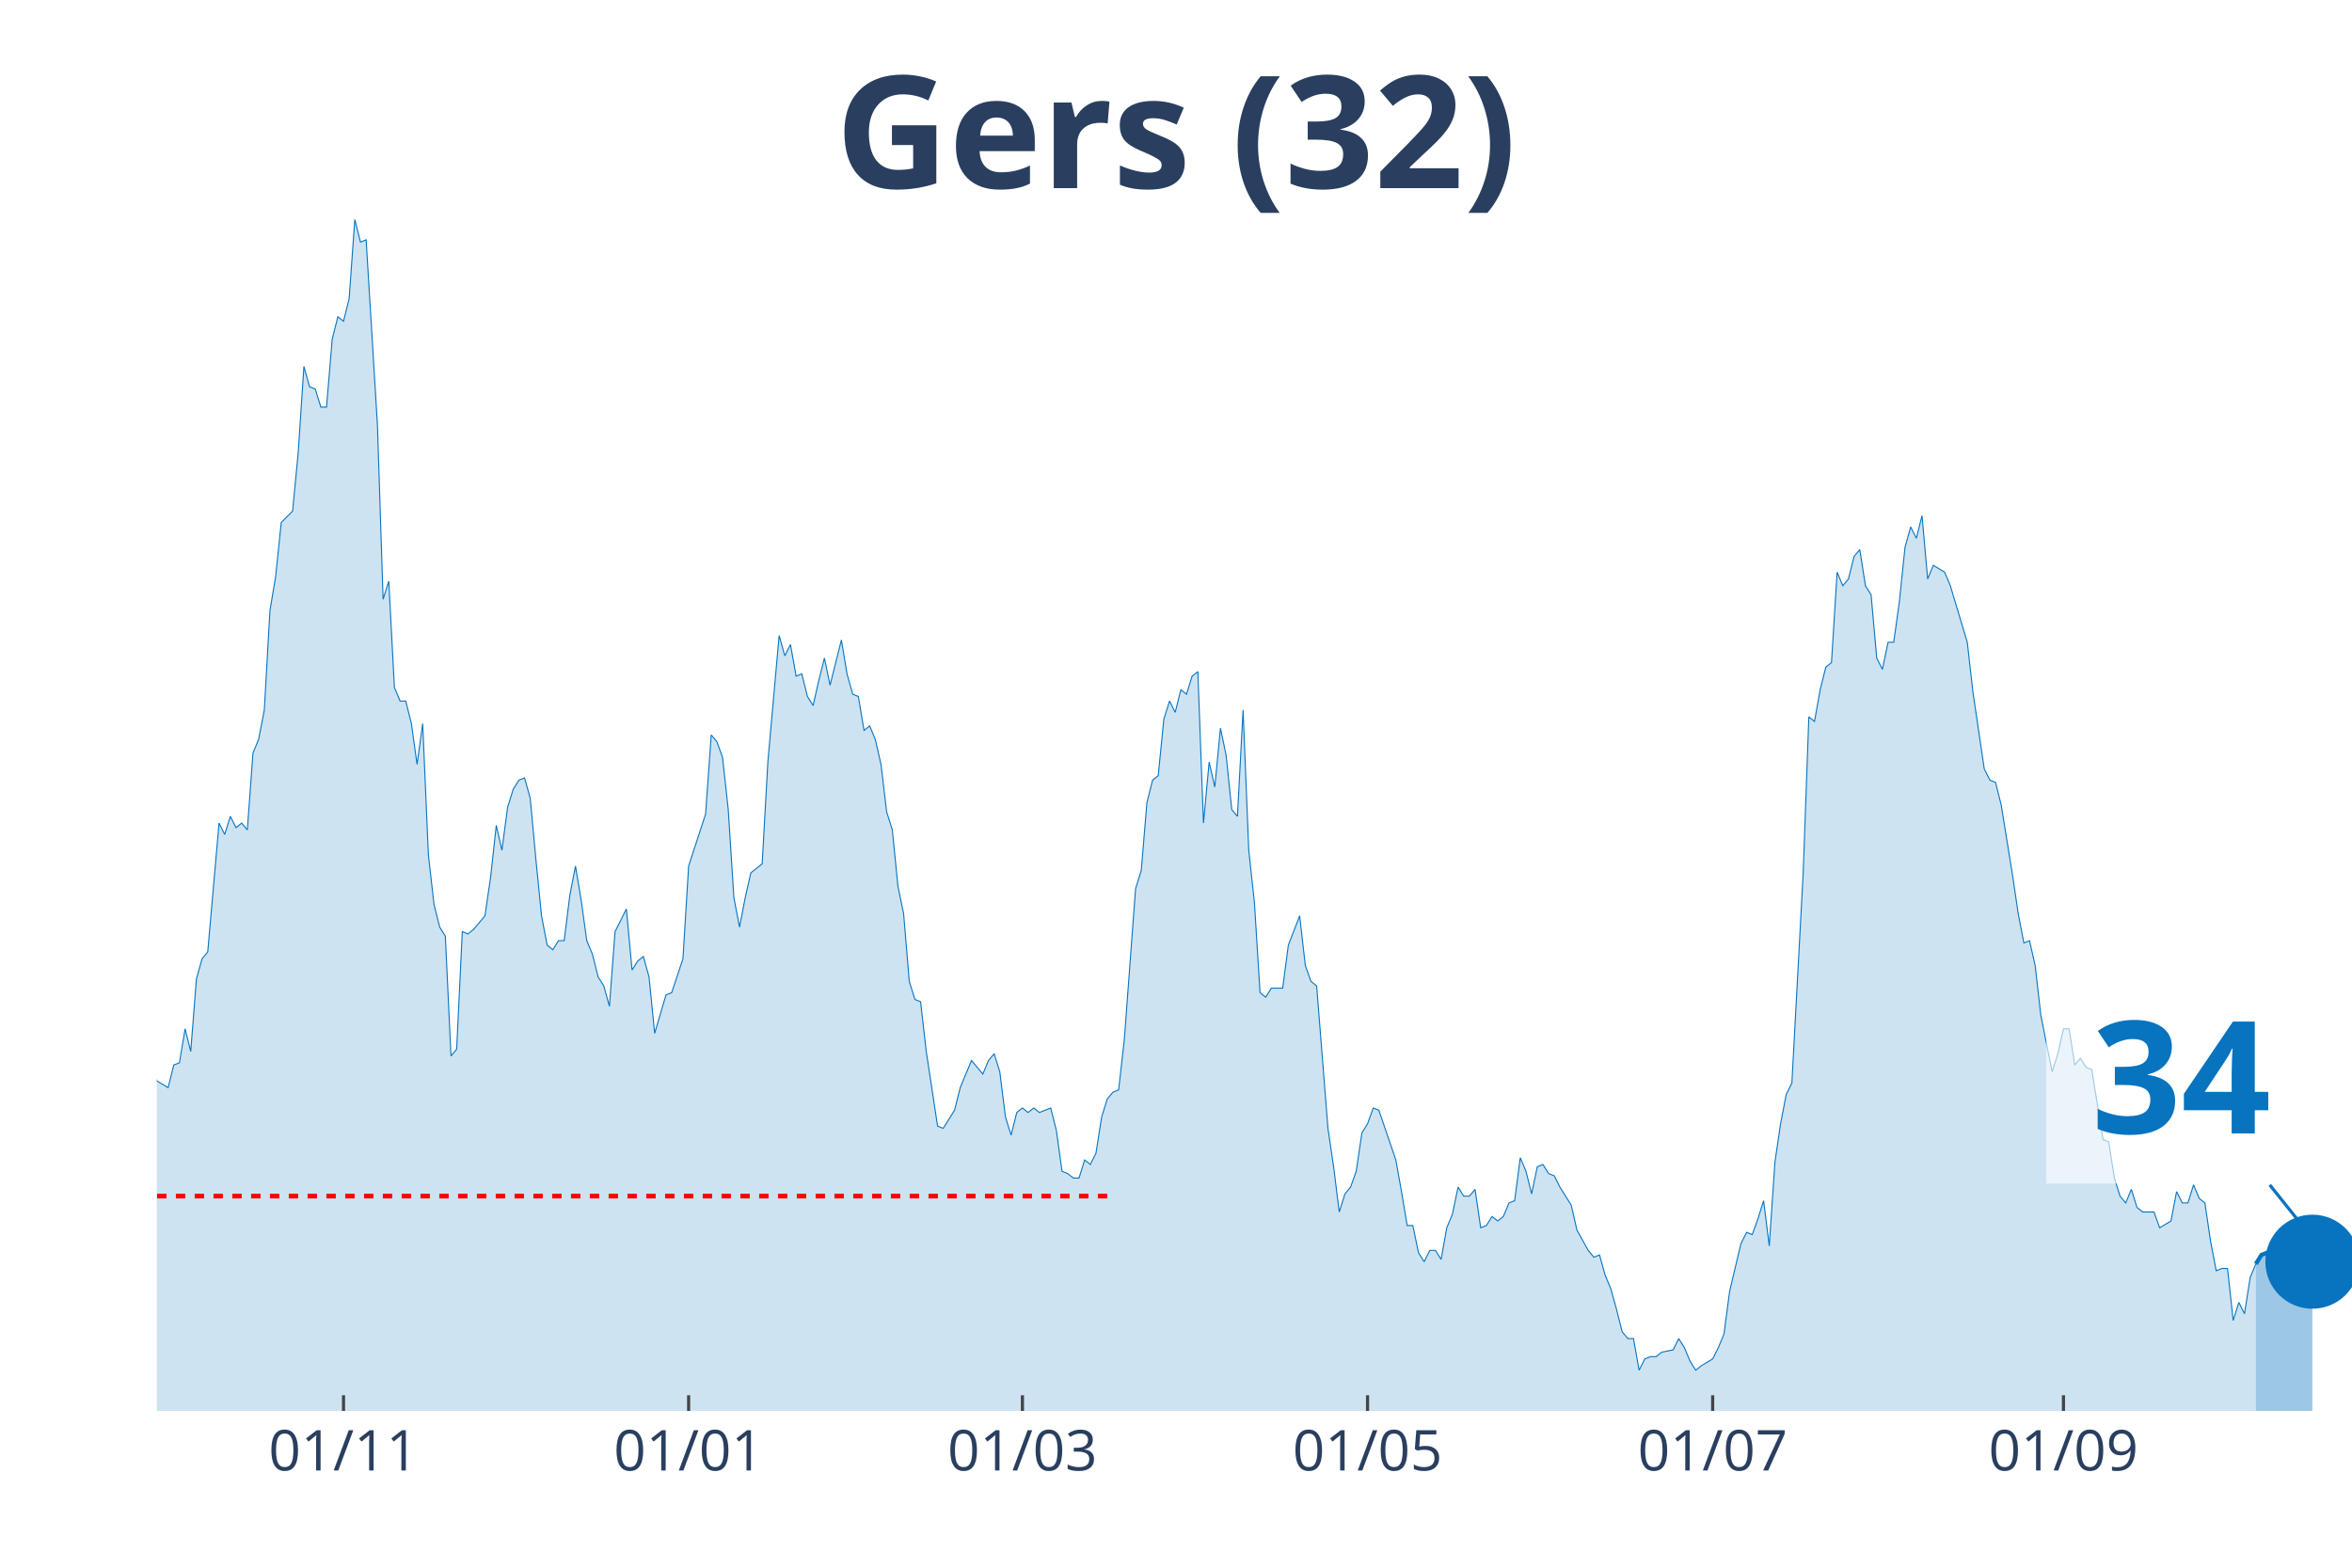
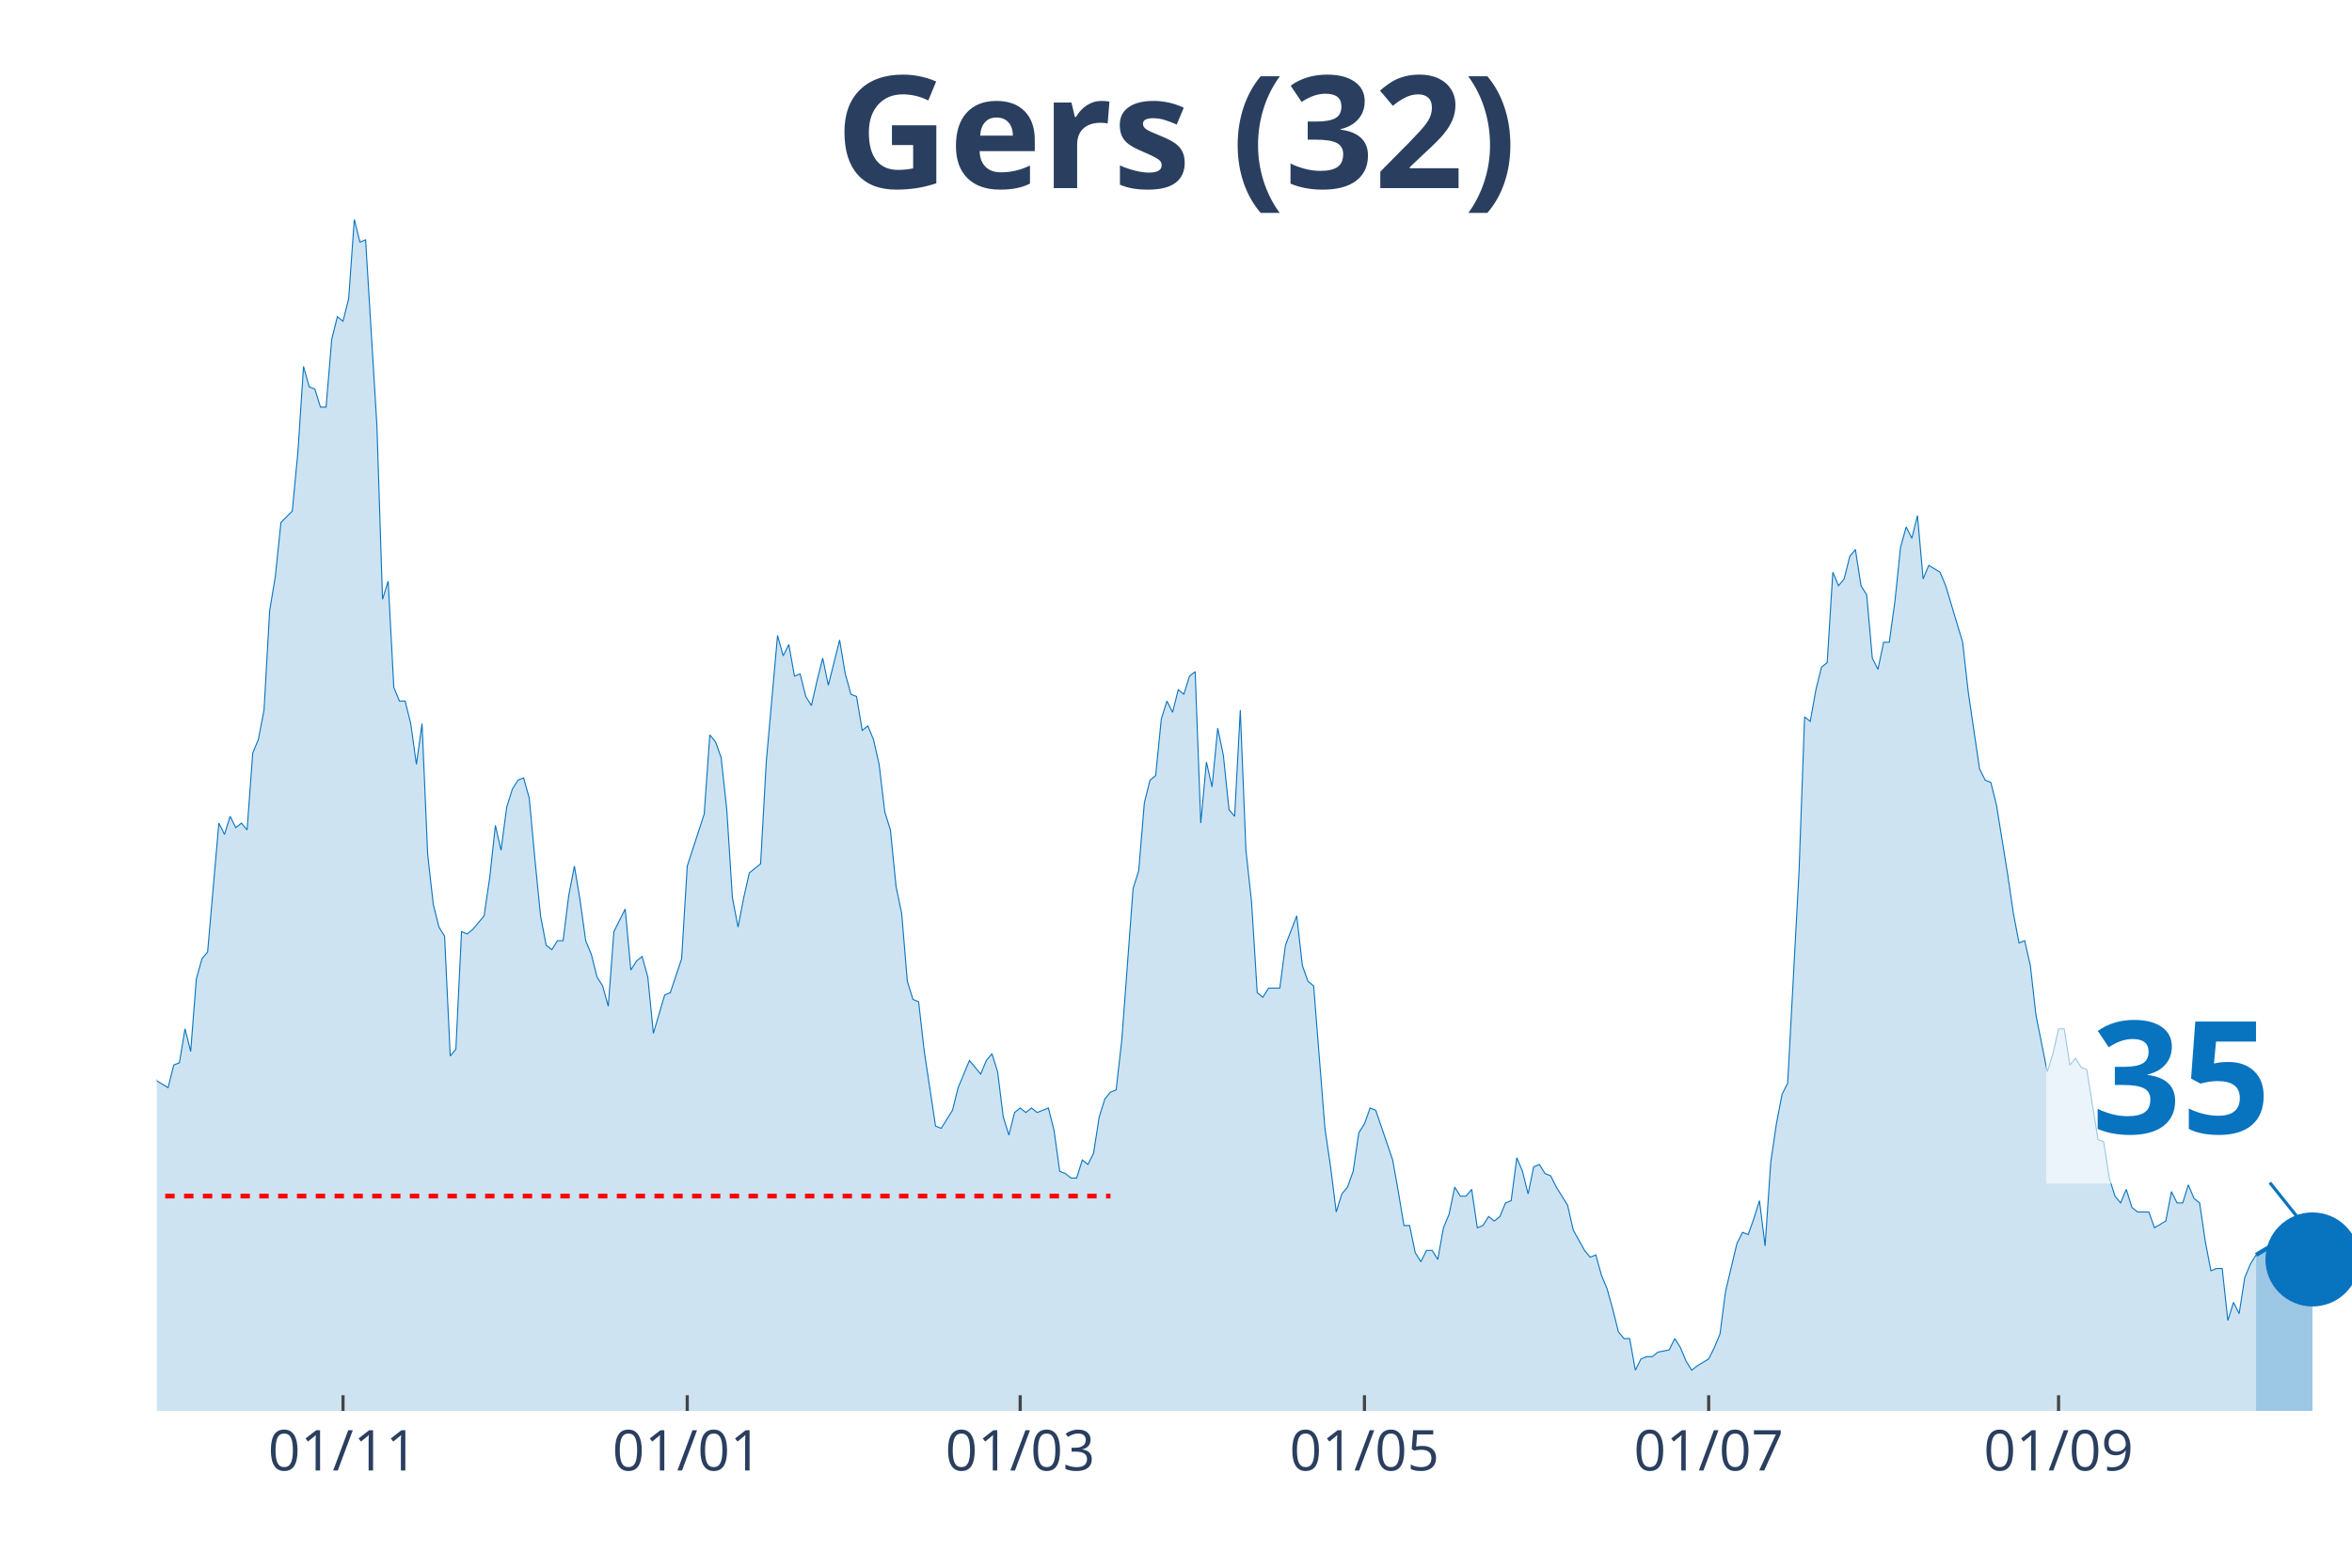
<svg xmlns="http://www.w3.org/2000/svg" class="main-svg" width="1125" height="750" style="" viewBox="0 0 750 500">
  <rect x="0" y="0" width="750" height="500" style="fill: rgb(0, 0, 0); fill-opacity: 0;" />
-   <defs id="defs-b5066e">
+   <defs id="defs-84b352">
    <g class="clips">
-       <clipPath id="clipb5066exyplot" class="plotclip">
+       <clipPath id="clip84b352xyplot" class="plotclip">
        <rect width="700" height="380" />
      </clipPath>
-       <clipPath class="axesclip" id="clipb5066ex">
+       <clipPath class="axesclip" id="clip84b352x">
        <rect x="50" y="0" width="700" height="500" />
      </clipPath>
-       <clipPath class="axesclip" id="clipb5066ey">
+       <clipPath class="axesclip" id="clip84b352y">
        <rect x="0" y="70" width="750" height="380" />
      </clipPath>
-       <clipPath class="axesclip" id="clipb5066exy">
+       <clipPath class="axesclip" id="clip84b352xy">
        <rect x="50" y="70" width="700" height="380" />
      </clipPath>
    </g>
    <g class="gradients" />
  </defs>
  <g class="bglayer">
    <rect class="bg" x="50" y="70" width="700" height="380" style="fill: rgb(0, 0, 0); fill-opacity: 0; stroke-width: 0;" />
  </g>
  <g class="layer-below">
    <g class="imagelayer" />
    <g class="shapelayer" />
  </g>
  <g class="cartesianlayer">
    <g class="subplot xy">
      <g class="layer-subplot">
        <g class="shapelayer" />
        <g class="imagelayer" />
      </g>
      <g class="gridlayer">
        <g class="x">
-           <path class="xgrid crisp" transform="translate(109.54,0)" d="M0,70v380" style="stroke: rgb(255, 255, 255); stroke-opacity: 1; stroke-width: 1px;" />
-           <path class="xgrid crisp" transform="translate(219.59,0)" d="M0,70v380" style="stroke: rgb(255, 255, 255); stroke-opacity: 1; stroke-width: 1px;" />
-           <path class="xgrid crisp" transform="translate(326.03,0)" d="M0,70v380" style="stroke: rgb(255, 255, 255); stroke-opacity: 1; stroke-width: 1px;" />
-           <path class="xgrid crisp" transform="translate(436.08,0)" d="M0,70v380" style="stroke: rgb(255, 255, 255); stroke-opacity: 1; stroke-width: 1px;" />
-           <path class="xgrid crisp" transform="translate(546.13,0)" d="M0,70v380" style="stroke: rgb(255, 255, 255); stroke-opacity: 1; stroke-width: 1px;" />
-           <path class="xgrid crisp" transform="translate(657.99,0)" d="M0,70v380" style="stroke: rgb(255, 255, 255); stroke-opacity: 1; stroke-width: 1px;" />
+           <path class="xgrid crisp" transform="translate(109.38,0)" d="M0,70v380" style="stroke: rgb(255, 255, 255); stroke-opacity: 1; stroke-width: 1px;" />
+           <path class="xgrid crisp" transform="translate(219.15,0)" d="M0,70v380" style="stroke: rgb(255, 255, 255); stroke-opacity: 1; stroke-width: 1px;" />
+           <path class="xgrid crisp" transform="translate(325.32,0)" d="M0,70v380" style="stroke: rgb(255, 255, 255); stroke-opacity: 1; stroke-width: 1px;" />
+           <path class="xgrid crisp" transform="translate(435.09,0)" d="M0,70v380" style="stroke: rgb(255, 255, 255); stroke-opacity: 1; stroke-width: 1px;" />
+           <path class="xgrid crisp" transform="translate(544.86,0)" d="M0,70v380" style="stroke: rgb(255, 255, 255); stroke-opacity: 1; stroke-width: 1px;" />
+           <path class="xgrid crisp" transform="translate(656.43,0)" d="M0,70v380" style="stroke: rgb(255, 255, 255); stroke-opacity: 1; stroke-width: 1px;" />
        </g>
        <g class="y" />
      </g>
      <g class="zerolinelayer" />
      <path class="xlines-below" />
      <path class="ylines-below" />
      <g class="overlines-below" />
      <g class="xaxislayer-below" />
      <g class="yaxislayer-below" />
      <g class="overaxes-below" />
-       <g class="plot" transform="translate(50, 70)" clip-path="url('#clipb5066exyplot')">
+       <g class="plot" transform="translate(50, 70)" clip-path="url('#clip84b352xyplot')">
        <g class="scatterlayer mlayer">
-           <g class="trace scatter tracebe66a6" style="stroke-miterlimit: 2;">
+           <g class="trace scatter tracea0439e" style="stroke-miterlimit: 2;">
            <g class="fills">
              <g>
-                 <path class="js-fill" d="M669.33,380L-245.36,380L-245.36,351.16L-241.75,352.6L-239.95,353.32L-236.34,354.76L-234.54,369.18L-232.73,374.23L-230.93,372.07L-229.12,369.18L-227.32,362.69L-225.52,363.42L-223.71,364.14L-220.1,365.58L-218.3,369.91L-212.89,377.84L-211.08,377.84L-193.04,378.56L-191.24,380L-135.31,378.56L-133.51,376.39L-129.9,374.23L-128.09,374.23L-124.48,375.67L-122.68,375.67L-120.88,377.12L-119.07,375.67L-113.66,373.51L-111.86,372.79L-108.25,372.79L-106.44,376.39L-97.42,377.12L-95.62,372.07L-90.21,365.58L-88.4,364.14L-84.79,362.69L-82.99,367.02L-77.58,355.48L-75.77,353.32L-72.16,351.88L-70.36,347.55L-68.56,351.16L-66.75,348.99L-64.95,349.72L-63.14,325.2L-57.73,322.31L-55.93,316.55L-54.12,317.27L-52.32,308.61L-50.52,324.48L-48.71,325.2L-46.91,324.48L-45.1,310.78L-41.49,276.17L-39.69,267.51L-37.89,257.42L-36.08,255.98L-34.28,255.26L-32.47,251.65L-30.67,255.26L-28.87,227.13L-27.06,224.25L-25.26,224.25L-23.45,224.97L-21.65,224.25L-19.85,207.67L-18.04,209.83L-16.24,255.26L-14.43,255.98L-12.63,256.7L-10.82,255.26L-9.02,256.7L-7.22,275.45L-5.41,278.33L-3.61,271.84L-1.8,266.79L0,274.72L3.61,276.89L5.41,269.68L7.22,268.96L9.02,258.14L10.82,265.35L12.63,242.28L14.43,235.79L16.24,233.62L19.85,192.52L21.65,196.13L23.45,190.36L25.26,193.97L27.06,192.52L28.87,194.69L30.67,170.17L32.47,165.84L34.28,156.47L36.08,124.74L37.89,113.93L39.69,96.62L43.3,93.02L45.1,74.27L46.91,46.87L48.71,53.36L50.52,54.08L52.32,59.85L54.12,59.85L55.93,38.22L57.73,31.01L59.54,32.45L61.34,25.24L63.14,0L64.95,7.21L66.75,6.49L70.36,65.62L72.16,121.14L73.97,115.37L75.77,149.26L77.58,153.59L79.38,153.59L81.19,160.8L82.99,173.78L84.79,160.8L86.6,202.62L88.4,218.48L90.21,225.69L92.01,228.58L93.81,266.79L95.62,264.63L97.42,227.13L99.23,227.86L101.03,226.41L104.64,222.09L106.44,209.83L108.25,193.24L110.05,201.18L111.86,187.48L113.66,181.71L115.46,178.82L117.27,178.1L119.07,184.59L120.88,204.06L122.68,222.09L124.48,231.46L126.29,232.9L128.09,230.02L129.9,230.02L131.7,215.6L133.51,206.22L135.31,217.04L137.11,230.02L138.92,234.35L140.72,241.56L142.53,244.44L144.33,250.93L146.13,227.13L149.74,219.92L151.55,239.39L153.35,236.51L155.15,235.07L156.96,241.56L158.76,259.58L162.37,247.32L164.18,246.6L167.78,235.79L169.59,206.22L175,189.64L176.8,164.4L178.61,166.57L180.41,171.61L182.22,188.2L184.02,216.32L185.82,225.69L187.63,216.32L189.43,208.39L191.24,206.94L193.04,205.5L194.85,173.06L198.45,132.68L200.26,139.17L202.06,135.56L203.87,145.65L205.67,144.93L207.47,152.14L209.28,155.03L211.08,147.1L212.89,139.89L214.69,148.54L218.3,134.12L220.1,144.93L221.91,151.42L223.71,152.14L225.52,162.96L227.32,161.52L229.12,165.84L230.93,173.78L232.73,188.92L234.54,194.69L236.34,212.71L238.14,221.37L239.95,243L241.75,248.77L243.56,249.49L245.36,265.35L248.97,289.15L250.77,289.87L254.38,284.1L256.19,276.89L259.79,268.24L261.6,270.4L263.4,272.56L265.21,268.24L267.01,266.07L268.81,271.84L270.62,286.26L272.42,292.03L274.23,284.82L276.03,283.38L277.84,284.82L279.64,283.38L281.44,284.82L283.25,284.1L285.05,283.38L286.86,290.59L288.66,303.57L290.46,304.29L292.27,305.73L294.07,305.73L295.88,299.96L297.68,301.4L299.48,297.8L301.29,286.26L303.09,280.49L304.9,278.33L306.7,277.61L308.51,261.75L312.11,213.43L313.92,207.67L315.72,186.03L317.53,178.82L319.33,177.38L321.13,159.35L322.94,153.59L324.74,157.19L326.55,149.98L328.35,151.42L330.15,145.65L331.96,144.21L333.76,192.52L335.57,173.06L337.37,180.99L339.18,162.24L340.98,170.89L342.78,188.2L344.59,190.36L346.39,156.47L348.2,201.18L350,217.76L351.8,246.6L353.61,248.05L355.41,245.16L357.22,245.16L359.02,245.16L360.82,231.46L364.43,222.09L366.24,237.95L368.04,243L369.85,244.44L373.45,289.87L375.26,302.13L377.06,316.55L378.87,310.78L380.67,308.61L382.47,303.57L384.28,291.31L386.08,288.43L387.89,283.38L389.69,284.1L395.1,299.96L396.91,310.06L398.71,320.87L400.52,320.87L402.32,329.53L404.12,332.41L405.93,328.8L407.73,328.8L409.54,331.69L411.34,321.59L413.14,317.27L414.95,308.61L416.75,311.5L418.56,311.5L420.36,309.34L422.16,321.59L423.97,320.87L425.77,317.99L427.58,319.43L429.38,317.99L431.19,313.66L432.99,312.94L434.79,299.24L436.6,303.57L438.4,310.78L440.21,302.13L442.01,301.4L443.81,304.29L445.62,305.01L447.42,308.61L451.03,314.38L452.84,322.31L456.44,328.8L458.25,330.97L460.05,330.25L461.86,336.74L463.66,341.06L465.46,347.55L467.27,354.76L469.07,356.93L470.88,356.93L472.68,367.02L474.48,363.42L476.29,362.69L478.09,362.69L479.9,361.25L483.51,360.53L485.31,356.93L487.11,359.81L488.92,364.14L490.72,367.02L492.53,365.58L496.13,363.42L497.94,359.81L499.74,355.48L501.55,341.78L505.15,326.64L506.96,323.04L508.76,323.76L510.57,318.71L512.37,312.94L514.18,327.36L515.98,300.68L517.78,288.43L519.59,279.05L521.39,275.45L525,208.39L526.8,158.63L528.61,160.08L530.41,149.98L532.22,142.77L534.02,141.33L535.82,112.49L537.63,116.81L539.43,114.65L541.24,107.44L543.04,105.28L544.85,116.81L546.65,119.7L548.45,139.89L550.26,143.49L552.06,134.84L553.87,134.84L555.67,121.86L557.47,104.55L559.28,98.06L561.08,101.67L562.89,94.46L564.69,114.65L566.49,110.32L570.1,112.49L571.91,116.81L577.32,134.84L579.12,150.7L582.73,175.22L584.54,178.82L586.34,179.54L588.14,186.76L591.75,209.11L593.56,221.37L595.36,230.74L597.16,230.02L598.97,237.95L600.77,253.81L604.38,271.84L606.19,266.07L607.99,258.14L609.79,258.14L611.6,269.68L613.4,267.51L615.21,270.4L617.01,271.12L620.62,293.47L622.42,294.19L624.23,305.73L626.03,311.5L627.84,313.66L629.64,309.34L631.44,315.1L633.25,316.55L636.86,316.55L638.66,321.59L642.27,319.43L644.07,310.06L645.88,313.66L647.68,313.66L649.48,307.89L651.29,312.22L653.09,313.66L654.9,325.92L656.7,335.29L658.51,334.57L660.31,334.57L662.11,351.16L663.92,345.39L665.72,348.99L667.53,337.46L669.33,333.13" style="fill: rgb(8, 115, 191); fill-opacity: 0.2; stroke-width: 0;" />
+                 <path class="js-fill" d="M669.41,380L-244.73,380L-244.73,351.16L-241.13,352.6L-239.33,353.32L-235.73,354.76L-233.93,369.18L-232.13,374.23L-230.33,372.07L-228.53,369.18L-226.74,362.69L-224.94,363.42L-223.14,364.14L-219.54,365.58L-217.74,369.91L-212.34,377.84L-210.54,377.84L-192.54,378.56L-190.75,380L-134.96,378.56L-133.16,376.39L-129.56,374.23L-127.76,374.23L-124.16,375.67L-122.37,375.67L-120.57,377.12L-118.77,375.67L-113.37,373.51L-111.57,372.79L-107.97,372.79L-106.17,376.39L-97.17,377.12L-95.37,372.07L-89.97,365.58L-88.17,364.14L-84.58,362.69L-82.78,367.02L-77.38,355.48L-75.58,353.32L-71.98,351.88L-70.18,347.55L-68.38,351.16L-66.58,348.99L-64.78,349.72L-62.98,325.2L-57.58,322.31L-55.78,316.55L-53.98,317.27L-52.19,308.61L-50.39,324.48L-48.59,325.2L-46.79,324.48L-44.99,310.78L-41.39,276.17L-39.59,267.51L-37.79,257.42L-35.99,255.98L-34.19,255.26L-32.39,251.65L-30.59,255.26L-28.79,227.13L-26.99,224.25L-25.19,224.25L-23.39,224.97L-21.59,224.25L-19.79,207.67L-17.99,209.83L-16.2,255.26L-14.4,255.98L-12.6,256.7L-10.8,255.26L-9,256.7L-7.2,275.45L-5.4,278.33L-3.6,271.84L-1.8,266.79L0,274.72L3.6,276.89L5.4,269.68L7.2,268.96L9,258.14L10.8,265.35L12.6,242.28L14.4,235.79L16.2,233.62L19.79,192.52L21.59,196.13L23.39,190.36L25.19,193.97L26.99,192.52L28.79,194.69L30.59,170.17L32.39,165.84L34.19,156.47L35.99,124.74L37.79,113.93L39.59,96.62L43.19,93.02L44.99,74.27L46.79,46.87L48.59,53.36L50.39,54.08L52.19,59.85L53.98,59.85L55.78,38.22L57.58,31.01L59.38,32.45L61.18,25.24L62.98,0L64.78,7.21L66.58,6.49L70.18,65.62L71.98,121.14L73.78,115.37L75.58,149.26L77.38,153.59L79.18,153.59L80.98,160.8L82.78,173.78L84.58,160.8L86.38,202.62L88.17,218.48L89.97,225.69L91.77,228.58L93.57,266.79L95.37,264.63L97.17,227.13L98.97,227.86L100.77,226.41L104.37,222.09L106.17,209.83L107.97,193.24L109.77,201.18L111.57,187.48L113.37,181.71L115.17,178.82L116.97,178.1L118.77,184.59L120.57,204.06L122.37,222.09L124.16,231.46L125.96,232.9L127.76,230.02L129.56,230.02L131.36,215.6L133.16,206.22L134.96,217.04L136.76,230.02L138.56,234.35L140.36,241.56L142.16,244.44L143.96,250.93L145.76,227.13L149.36,219.92L151.16,239.39L152.96,236.51L154.76,235.07L156.56,241.56L158.35,259.58L161.95,247.32L163.75,246.6L167.35,235.79L169.15,206.22L174.55,189.64L176.35,164.4L178.15,166.57L179.95,171.61L181.75,188.2L183.55,216.32L185.35,225.69L187.15,216.32L188.95,208.39L190.75,206.94L192.54,205.5L194.34,173.06L197.94,132.68L199.74,139.17L201.54,135.56L203.34,145.65L205.14,144.93L206.94,152.14L208.74,155.03L210.54,147.1L212.34,139.89L214.14,148.54L217.74,134.12L219.54,144.93L221.34,151.42L223.14,152.14L224.94,162.96L226.74,161.52L228.53,165.84L230.33,173.78L232.13,188.92L233.93,194.69L235.73,212.71L237.53,221.37L239.33,243L241.13,248.77L242.93,249.49L244.73,265.35L248.33,289.15L250.13,289.87L253.73,284.1L255.53,276.89L259.13,268.24L260.93,270.4L262.72,272.56L264.52,268.24L266.32,266.07L268.12,271.84L269.92,286.26L271.72,292.03L273.52,284.82L275.32,283.38L277.12,284.82L278.92,283.38L280.72,284.82L282.52,284.1L284.32,283.38L286.12,290.59L287.92,303.57L289.72,304.29L291.52,305.73L293.32,305.73L295.12,299.96L296.92,301.4L298.71,297.8L300.51,286.26L302.31,280.49L304.11,278.33L305.91,277.61L307.71,261.75L311.31,213.43L313.11,207.67L314.91,186.03L316.71,178.82L318.51,177.38L320.31,159.35L322.11,153.59L323.91,157.19L325.71,149.98L327.51,151.42L329.31,145.65L331.11,144.21L332.9,192.52L334.7,173.06L336.5,180.99L338.3,162.24L340.1,170.89L341.9,188.2L343.7,190.36L345.5,156.47L347.3,201.18L349.1,217.76L350.9,246.6L352.7,248.05L354.5,245.16L356.3,245.16L358.1,245.16L359.9,231.46L363.5,222.09L365.3,237.95L367.1,243L368.89,244.44L372.49,289.87L374.29,302.13L376.09,316.55L377.89,310.78L379.69,308.61L381.49,303.57L383.29,291.31L385.09,288.43L386.89,283.38L388.69,284.1L394.09,299.96L395.89,310.06L397.69,320.87L399.49,320.87L401.29,329.53L403.08,332.41L404.88,328.8L406.68,328.8L408.48,331.69L410.28,321.59L412.08,317.27L413.88,308.61L415.68,311.5L417.48,311.5L419.28,309.34L421.08,321.59L422.88,320.87L424.68,317.99L426.48,319.43L428.28,317.99L430.08,313.66L431.88,312.94L433.68,299.24L435.48,303.57L437.28,310.78L439.07,302.13L440.87,301.4L442.67,304.29L444.47,305.01L446.27,308.61L449.87,314.38L451.67,322.31L455.27,328.8L457.07,330.97L458.87,330.25L460.67,336.74L462.47,341.06L464.27,347.55L466.07,354.76L467.87,356.93L469.67,356.93L471.47,367.02L473.26,363.42L475.06,362.69L476.86,362.69L478.66,361.25L482.26,360.53L484.06,356.93L485.86,359.81L487.66,364.14L489.46,367.02L491.26,365.58L494.86,363.42L496.66,359.81L498.46,355.48L500.26,341.78L503.86,326.64L505.66,323.04L507.46,323.76L509.25,318.71L511.05,312.94L512.85,327.36L514.65,300.68L516.45,288.43L518.25,279.05L520.05,275.45L523.65,208.39L525.45,158.63L527.25,160.08L529.05,149.98L530.85,142.77L532.65,141.33L534.45,112.49L536.25,116.81L538.05,114.65L539.85,107.44L541.65,105.28L543.44,116.81L545.24,119.7L547.04,139.89L548.84,143.49L550.64,134.84L552.44,134.84L554.24,121.86L556.04,104.55L557.84,98.06L559.64,101.67L561.44,94.46L563.24,114.65L565.04,110.32L568.64,112.49L570.44,116.81L575.84,134.84L577.63,150.7L581.23,175.22L583.03,178.82L584.83,179.54L586.63,186.76L590.23,209.11L592.03,221.37L593.83,230.74L595.63,230.02L597.43,237.95L599.23,253.81L602.83,271.84L604.63,266.07L606.43,258.14L608.23,258.14L610.03,269.68L611.83,267.51L613.62,270.4L615.42,271.12L619.02,293.47L620.82,294.19L622.62,305.73L624.42,311.5L626.22,313.66L628.02,309.34L629.82,315.1L631.62,316.55L635.22,316.55L637.02,321.59L640.62,319.43L642.42,310.06L644.22,313.66L646.02,313.66L647.81,307.89L649.61,312.22L651.41,313.66L653.21,325.92L655.01,335.29L656.81,334.57L658.61,334.57L660.41,351.16L662.21,345.39L664.01,348.99L665.81,337.46L667.61,333.13L669.41,330.25" style="fill: rgb(8, 115, 191); fill-opacity: 0.2; stroke-width: 0;" />
              </g>
            </g>
            <g class="errorbars" />
            <g class="lines">
-               <path class="js-line" d="M-245.36,351.16L-241.75,352.6L-239.95,353.32L-236.34,354.76L-234.54,369.18L-232.73,374.23L-230.93,372.07L-229.12,369.18L-227.32,362.69L-225.52,363.42L-223.71,364.14L-220.1,365.58L-218.3,369.91L-212.89,377.84L-211.08,377.84L-193.04,378.56L-191.24,380L-135.31,378.56L-133.51,376.39L-129.9,374.23L-128.09,374.23L-124.48,375.67L-122.68,375.67L-120.88,377.12L-119.07,375.67L-113.66,373.51L-111.86,372.79L-108.25,372.79L-106.44,376.39L-97.42,377.12L-95.62,372.07L-90.21,365.58L-88.4,364.14L-84.79,362.69L-82.99,367.02L-77.58,355.48L-75.77,353.32L-72.16,351.88L-70.36,347.55L-68.56,351.16L-66.75,348.99L-64.95,349.72L-63.14,325.2L-57.73,322.31L-55.93,316.55L-54.12,317.27L-52.32,308.61L-50.52,324.48L-48.71,325.2L-46.91,324.48L-45.1,310.78L-41.49,276.17L-39.69,267.51L-37.89,257.42L-36.08,255.98L-34.28,255.26L-32.47,251.65L-30.67,255.26L-28.87,227.13L-27.06,224.25L-25.26,224.25L-23.45,224.97L-21.65,224.25L-19.85,207.67L-18.04,209.83L-16.24,255.26L-14.43,255.98L-12.63,256.7L-10.82,255.26L-9.02,256.7L-7.22,275.45L-5.41,278.33L-3.61,271.84L-1.8,266.79L0,274.72L3.61,276.89L5.41,269.68L7.22,268.96L9.02,258.14L10.82,265.35L12.63,242.28L14.43,235.79L16.24,233.62L19.85,192.52L21.65,196.13L23.45,190.36L25.26,193.97L27.06,192.52L28.87,194.69L30.67,170.17L32.47,165.84L34.28,156.47L36.08,124.74L37.89,113.93L39.69,96.62L43.3,93.02L45.1,74.27L46.91,46.87L48.71,53.36L50.52,54.08L52.32,59.85L54.12,59.85L55.93,38.22L57.73,31.01L59.54,32.45L61.34,25.24L63.14,0L64.95,7.21L66.75,6.49L70.36,65.62L72.16,121.14L73.97,115.37L75.77,149.26L77.58,153.59L79.38,153.59L81.19,160.8L82.99,173.78L84.79,160.8L86.6,202.62L88.4,218.48L90.21,225.69L92.01,228.58L93.81,266.79L95.62,264.63L97.42,227.13L99.23,227.86L101.03,226.41L104.64,222.09L106.44,209.83L108.25,193.24L110.05,201.18L111.86,187.48L113.66,181.71L115.46,178.82L117.27,178.1L119.07,184.59L120.88,204.06L122.68,222.09L124.48,231.46L126.29,232.9L128.09,230.02L129.9,230.02L131.7,215.6L133.51,206.22L135.31,217.04L137.11,230.02L138.92,234.35L140.72,241.56L142.53,244.44L144.33,250.93L146.13,227.13L149.74,219.92L151.55,239.39L153.35,236.51L155.15,235.07L156.96,241.56L158.76,259.58L162.37,247.32L164.18,246.6L167.78,235.79L169.59,206.22L175,189.64L176.8,164.4L178.61,166.57L180.41,171.61L182.22,188.2L184.02,216.32L185.82,225.69L187.63,216.32L189.43,208.39L191.24,206.94L193.04,205.5L194.85,173.06L198.45,132.68L200.26,139.17L202.06,135.56L203.87,145.65L205.67,144.93L207.47,152.14L209.28,155.03L211.08,147.1L212.89,139.89L214.69,148.54L218.3,134.12L220.1,144.93L221.91,151.42L223.71,152.14L225.52,162.96L227.32,161.52L229.12,165.84L230.93,173.78L232.73,188.92L234.54,194.69L236.34,212.71L238.14,221.37L239.95,243L241.75,248.77L243.56,249.49L245.36,265.35L248.97,289.15L250.77,289.87L254.38,284.1L256.19,276.89L259.79,268.24L261.6,270.4L263.4,272.56L265.21,268.24L267.01,266.07L268.81,271.84L270.62,286.26L272.42,292.03L274.23,284.82L276.03,283.38L277.84,284.82L279.64,283.38L281.44,284.82L283.25,284.1L285.05,283.38L286.86,290.59L288.66,303.57L290.46,304.29L292.27,305.73L294.07,305.73L295.88,299.96L297.68,301.4L299.48,297.8L301.29,286.26L303.09,280.49L304.9,278.33L306.7,277.61L308.51,261.75L312.11,213.43L313.92,207.67L315.72,186.03L317.53,178.82L319.33,177.38L321.13,159.35L322.94,153.59L324.74,157.19L326.55,149.98L328.35,151.42L330.15,145.65L331.96,144.21L333.76,192.52L335.57,173.06L337.37,180.99L339.18,162.24L340.98,170.89L342.78,188.2L344.59,190.36L346.39,156.47L348.2,201.18L350,217.76L351.8,246.6L353.61,248.05L355.41,245.16L357.22,245.16L359.02,245.16L360.82,231.46L364.43,222.09L366.24,237.95L368.04,243L369.85,244.44L373.45,289.87L375.26,302.13L377.06,316.55L378.87,310.78L380.67,308.61L382.47,303.57L384.28,291.31L386.08,288.43L387.89,283.38L389.69,284.1L395.1,299.96L396.91,310.06L398.71,320.87L400.52,320.87L402.32,329.53L404.12,332.41L405.93,328.8L407.73,328.8L409.54,331.69L411.34,321.59L413.14,317.27L414.95,308.61L416.75,311.5L418.56,311.5L420.36,309.34L422.16,321.59L423.97,320.87L425.77,317.99L427.58,319.43L429.38,317.99L431.19,313.66L432.99,312.94L434.79,299.24L436.6,303.57L438.4,310.78L440.21,302.13L442.01,301.4L443.81,304.29L445.62,305.01L447.42,308.61L451.03,314.38L452.84,322.31L456.44,328.8L458.25,330.97L460.05,330.25L461.86,336.74L463.66,341.06L465.46,347.55L467.27,354.76L469.07,356.93L470.88,356.93L472.68,367.02L474.48,363.42L476.29,362.69L478.09,362.69L479.9,361.25L483.51,360.53L485.31,356.93L487.11,359.81L488.92,364.14L490.72,367.02L492.53,365.58L496.13,363.42L497.94,359.81L499.74,355.48L501.55,341.78L505.15,326.64L506.96,323.04L508.76,323.76L510.57,318.71L512.37,312.94L514.18,327.36L515.98,300.68L517.78,288.43L519.59,279.05L521.39,275.45L525,208.39L526.8,158.63L528.61,160.08L530.41,149.98L532.22,142.77L534.02,141.33L535.82,112.49L537.63,116.81L539.43,114.65L541.24,107.44L543.04,105.28L544.85,116.81L546.65,119.7L548.45,139.89L550.26,143.49L552.06,134.84L553.87,134.84L555.67,121.86L557.47,104.55L559.28,98.06L561.08,101.67L562.89,94.46L564.69,114.65L566.49,110.32L570.1,112.49L571.91,116.81L577.32,134.84L579.12,150.7L582.73,175.22L584.54,178.82L586.34,179.54L588.14,186.76L591.75,209.11L593.56,221.37L595.36,230.74L597.16,230.02L598.97,237.95L600.77,253.81L604.38,271.84L606.19,266.07L607.99,258.14L609.79,258.14L611.6,269.68L613.4,267.51L615.21,270.4L617.01,271.12L620.62,293.47L622.42,294.19L624.23,305.73L626.03,311.5L627.84,313.66L629.64,309.34L631.44,315.1L633.25,316.55L636.86,316.55L638.66,321.59L642.27,319.43L644.07,310.06L645.88,313.66L647.68,313.66L649.48,307.89L651.29,312.22L653.09,313.66L654.9,325.92L656.7,335.29L658.51,334.57L660.31,334.57L662.11,351.16L663.92,345.39L665.72,348.99L667.53,337.46L669.33,333.13" style="vector-effect: non-scaling-stroke; fill: none; stroke: rgb(8, 115, 191); stroke-opacity: 1; stroke-width: 0.5px; opacity: 1;" />
+               <path class="js-line" d="M-244.73,351.16L-241.13,352.6L-239.33,353.32L-235.73,354.76L-233.93,369.18L-232.13,374.23L-230.33,372.07L-228.53,369.18L-226.74,362.69L-224.94,363.42L-223.14,364.14L-219.54,365.58L-217.74,369.91L-212.34,377.84L-210.54,377.84L-192.54,378.56L-190.75,380L-134.96,378.56L-133.16,376.39L-129.56,374.23L-127.76,374.23L-124.16,375.67L-122.37,375.67L-120.57,377.12L-118.77,375.67L-113.37,373.51L-111.57,372.79L-107.97,372.79L-106.17,376.39L-97.17,377.12L-95.37,372.07L-89.97,365.58L-88.17,364.14L-84.58,362.69L-82.78,367.02L-77.38,355.48L-75.58,353.32L-71.98,351.88L-70.18,347.55L-68.38,351.16L-66.58,348.99L-64.78,349.72L-62.98,325.2L-57.58,322.31L-55.78,316.55L-53.98,317.27L-52.19,308.61L-50.39,324.48L-48.59,325.2L-46.79,324.48L-44.99,310.78L-41.39,276.17L-39.59,267.51L-37.79,257.42L-35.99,255.98L-34.19,255.26L-32.39,251.65L-30.59,255.26L-28.79,227.13L-26.99,224.25L-25.19,224.25L-23.39,224.97L-21.59,224.25L-19.79,207.67L-17.99,209.83L-16.2,255.26L-14.4,255.98L-12.6,256.7L-10.8,255.26L-9,256.7L-7.2,275.45L-5.4,278.33L-3.6,271.84L-1.8,266.79L0,274.72L3.6,276.89L5.4,269.68L7.2,268.96L9,258.14L10.8,265.35L12.6,242.28L14.4,235.79L16.2,233.62L19.79,192.52L21.59,196.13L23.39,190.36L25.19,193.97L26.99,192.52L28.79,194.69L30.59,170.17L32.39,165.84L34.19,156.47L35.99,124.74L37.79,113.93L39.59,96.62L43.19,93.02L44.99,74.27L46.79,46.87L48.59,53.36L50.39,54.08L52.19,59.85L53.98,59.85L55.78,38.22L57.58,31.01L59.38,32.45L61.18,25.24L62.98,0L64.78,7.21L66.58,6.49L70.18,65.62L71.98,121.14L73.78,115.37L75.58,149.26L77.38,153.59L79.18,153.59L80.98,160.8L82.78,173.78L84.58,160.8L86.38,202.62L88.17,218.48L89.97,225.69L91.77,228.58L93.57,266.79L95.37,264.63L97.17,227.13L98.97,227.86L100.77,226.41L104.37,222.09L106.17,209.83L107.97,193.24L109.77,201.18L111.57,187.48L113.37,181.71L115.17,178.82L116.97,178.1L118.77,184.59L120.57,204.06L122.37,222.09L124.16,231.46L125.96,232.9L127.76,230.02L129.56,230.02L131.36,215.6L133.16,206.22L134.96,217.04L136.76,230.02L138.56,234.35L140.36,241.56L142.16,244.44L143.96,250.93L145.76,227.13L149.36,219.92L151.16,239.39L152.96,236.51L154.76,235.07L156.56,241.56L158.35,259.58L161.95,247.32L163.75,246.6L167.35,235.79L169.15,206.22L174.55,189.64L176.35,164.4L178.15,166.57L179.95,171.61L181.75,188.2L183.55,216.32L185.35,225.69L187.15,216.32L188.95,208.39L190.75,206.94L192.54,205.5L194.34,173.06L197.94,132.68L199.74,139.17L201.54,135.56L203.34,145.65L205.14,144.93L206.94,152.14L208.74,155.03L210.54,147.1L212.34,139.89L214.14,148.54L217.74,134.12L219.54,144.93L221.34,151.42L223.14,152.14L224.94,162.96L226.74,161.52L228.53,165.84L230.33,173.78L232.13,188.92L233.93,194.69L235.73,212.71L237.53,221.37L239.33,243L241.13,248.77L242.93,249.49L244.73,265.35L248.33,289.15L250.13,289.87L253.73,284.1L255.53,276.89L259.13,268.24L260.93,270.4L262.72,272.56L264.52,268.24L266.32,266.07L268.12,271.84L269.92,286.26L271.72,292.03L273.52,284.82L275.32,283.38L277.12,284.82L278.92,283.38L280.72,284.82L282.52,284.1L284.32,283.38L286.12,290.59L287.92,303.57L289.72,304.29L291.52,305.73L293.32,305.73L295.12,299.96L296.92,301.4L298.71,297.8L300.51,286.26L302.31,280.49L304.11,278.33L305.91,277.61L307.71,261.75L311.31,213.43L313.11,207.67L314.91,186.03L316.71,178.82L318.51,177.38L320.31,159.35L322.11,153.59L323.91,157.19L325.71,149.98L327.51,151.42L329.31,145.65L331.11,144.21L332.9,192.52L334.7,173.06L336.5,180.99L338.3,162.24L340.1,170.89L341.9,188.2L343.7,190.36L345.5,156.47L347.3,201.18L349.1,217.76L350.9,246.6L352.7,248.05L354.5,245.16L356.3,245.16L358.1,245.16L359.9,231.46L363.5,222.09L365.3,237.95L367.1,243L368.89,244.44L372.49,289.87L374.29,302.13L376.09,316.55L377.89,310.78L379.69,308.61L381.49,303.57L383.29,291.31L385.09,288.43L386.89,283.38L388.69,284.1L394.09,299.96L395.89,310.06L397.69,320.87L399.49,320.87L401.29,329.53L403.08,332.41L404.88,328.8L406.68,328.8L408.48,331.69L410.28,321.59L412.08,317.27L413.88,308.61L415.68,311.5L417.48,311.5L419.28,309.34L421.08,321.59L422.88,320.87L424.68,317.99L426.48,319.43L428.28,317.99L430.08,313.66L431.88,312.94L433.68,299.24L435.48,303.57L437.28,310.78L439.07,302.13L440.87,301.4L442.67,304.29L444.47,305.01L446.27,308.61L449.87,314.38L451.67,322.31L455.27,328.8L457.07,330.97L458.87,330.25L460.67,336.74L462.47,341.06L464.27,347.55L466.07,354.76L467.87,356.93L469.67,356.93L471.47,367.02L473.26,363.42L475.06,362.69L476.86,362.69L478.66,361.25L482.26,360.53L484.06,356.93L485.86,359.81L487.66,364.14L489.46,367.02L491.26,365.58L494.86,363.42L496.66,359.81L498.46,355.48L500.26,341.78L503.86,326.64L505.66,323.04L507.46,323.76L509.25,318.71L511.05,312.94L512.85,327.36L514.65,300.68L516.45,288.43L518.25,279.05L520.05,275.45L523.65,208.39L525.45,158.63L527.25,160.08L529.05,149.98L530.85,142.77L532.65,141.33L534.45,112.49L536.25,116.81L538.05,114.65L539.85,107.44L541.65,105.28L543.44,116.81L545.24,119.7L547.04,139.89L548.84,143.49L550.64,134.84L552.44,134.84L554.24,121.86L556.04,104.55L557.84,98.06L559.64,101.67L561.44,94.46L563.24,114.65L565.04,110.32L568.64,112.49L570.44,116.81L575.84,134.84L577.63,150.7L581.23,175.22L583.03,178.82L584.83,179.54L586.63,186.76L590.23,209.11L592.03,221.37L593.83,230.74L595.63,230.02L597.43,237.95L599.23,253.81L602.83,271.84L604.63,266.07L606.43,258.14L608.23,258.14L610.03,269.68L611.83,267.51L613.62,270.4L615.42,271.12L619.02,293.47L620.82,294.19L622.62,305.73L624.42,311.5L626.22,313.66L628.02,309.34L629.82,315.1L631.62,316.55L635.22,316.55L637.02,321.59L640.62,319.43L642.42,310.06L644.22,313.66L646.02,313.66L647.81,307.89L649.61,312.22L651.41,313.66L653.21,325.92L655.01,335.29L656.81,334.57L658.61,334.57L660.41,351.16L662.21,345.39L664.01,348.99L665.81,337.46L667.61,333.13L669.41,330.25" style="vector-effect: non-scaling-stroke; fill: none; stroke: rgb(8, 115, 191); stroke-opacity: 1; stroke-width: 0.5px; opacity: 1;" />
            </g>
            <g class="points" />
            <g class="text" />
          </g>
-           <g class="trace scatter trace9c34f3" style="stroke-miterlimit: 2;">
+           <g class="trace scatter trace977123" style="stroke-miterlimit: 2;">
            <g class="fills">
              <g>
-                 <path class="js-fill" d="M687.37,380L669.33,380L669.33,333.13L671.13,330.25L672.94,329.53L674.74,328.08L676.55,330.97L678.35,332.41L680.15,329.53L681.96,331.69L683.76,332.41L685.57,333.85L687.37,332.41" style="fill: rgb(8, 115, 191); fill-opacity: 0.4; stroke-width: 0;" />
+                 <path class="js-fill" d="M687.4,380L669.41,380L669.41,330.25L673.01,328.08L674.81,330.97L676.61,332.41L678.41,329.53L680.21,331.69L682.01,332.41L683.8,333.85L685.6,332.41L687.4,331.69" style="fill: rgb(8, 115, 191); fill-opacity: 0.4; stroke-width: 0;" />
              </g>
            </g>
            <g class="errorbars" />
            <g class="lines">
-               <path class="js-line" d="M669.33,333.13L671.13,330.25L672.94,329.53L674.74,328.08L676.55,330.97L678.35,332.41L680.15,329.53L681.96,331.69L683.76,332.41L685.57,333.85L687.37,332.41" style="vector-effect: non-scaling-stroke; fill: none; stroke: rgb(8, 115, 191); stroke-opacity: 1; stroke-width: 2px; opacity: 1;" />
+               <path class="js-line" d="M669.41,330.25L673.01,328.08L674.81,330.97L676.61,332.41L678.41,329.53L680.21,331.69L682.01,332.41L683.8,333.85L685.6,332.41L687.4,331.69" style="vector-effect: non-scaling-stroke; fill: none; stroke: rgb(8, 115, 191); stroke-opacity: 1; stroke-width: 2px; opacity: 1;" />
            </g>
            <g class="points" />
            <g class="text" />
          </g>
-           <g class="trace scatter trace07e432" style="stroke-miterlimit: 2; opacity: 1;">
+           <g class="trace scatter trace43ec1e" style="stroke-miterlimit: 2; opacity: 1;">
            <g class="fills" />
            <g class="errorbars" />
            <g class="lines" />
            <g class="points">
-               <path class="point" transform="translate(687.37,332.41)" d="M15,0A15,15 0 1,1 0,-15A15,15 0 0,1 15,0Z" style="opacity: 1; stroke-width: 0px; fill: rgb(8, 115, 191); fill-opacity: 1;" />
+               <path class="point" transform="translate(687.4,331.69)" d="M15,0A15,15 0 1,1 0,-15A15,15 0 0,1 15,0Z" style="opacity: 1; stroke-width: 0px; fill: rgb(8, 115, 191); fill-opacity: 1;" />
            </g>
            <g class="text" />
          </g>
        </g>
      </g>
      <g class="overplot" />
      <path class="xlines-above crisp" style="fill: none; stroke-width: 1px; stroke: rgb(0, 0, 0); stroke-opacity: 0;" d="" />
      <path class="ylines-above crisp" style="fill: none;" d="M0,0" />
      <g class="overlines-above" />
      <g class="xaxislayer-above">
-         <path class="xtick ticks crisp" d="M0,450v-5" transform="translate(109.54,0)" style="stroke: rgb(68, 68, 68); stroke-opacity: 1; stroke-width: 1px;" />
-         <path class="xtick ticks crisp" d="M0,450v-5" transform="translate(219.59,0)" style="stroke: rgb(68, 68, 68); stroke-opacity: 1; stroke-width: 1px;" />
-         <path class="xtick ticks crisp" d="M0,450v-5" transform="translate(326.03,0)" style="stroke: rgb(68, 68, 68); stroke-opacity: 1; stroke-width: 1px;" />
-         <path class="xtick ticks crisp" d="M0,450v-5" transform="translate(436.08,0)" style="stroke: rgb(68, 68, 68); stroke-opacity: 1; stroke-width: 1px;" />
-         <path class="xtick ticks crisp" d="M0,450v-5" transform="translate(546.13,0)" style="stroke: rgb(68, 68, 68); stroke-opacity: 1; stroke-width: 1px;" />
-         <path class="xtick ticks crisp" d="M0,450v-5" transform="translate(657.99,0)" style="stroke: rgb(68, 68, 68); stroke-opacity: 1; stroke-width: 1px;" />
+         <path class="xtick ticks crisp" d="M0,450v-5" transform="translate(109.38,0)" style="stroke: rgb(68, 68, 68); stroke-opacity: 1; stroke-width: 1px;" />
+         <path class="xtick ticks crisp" d="M0,450v-5" transform="translate(219.15,0)" style="stroke: rgb(68, 68, 68); stroke-opacity: 1; stroke-width: 1px;" />
+         <path class="xtick ticks crisp" d="M0,450v-5" transform="translate(325.32,0)" style="stroke: rgb(68, 68, 68); stroke-opacity: 1; stroke-width: 1px;" />
+         <path class="xtick ticks crisp" d="M0,450v-5" transform="translate(435.09,0)" style="stroke: rgb(68, 68, 68); stroke-opacity: 1; stroke-width: 1px;" />
+         <path class="xtick ticks crisp" d="M0,450v-5" transform="translate(544.86,0)" style="stroke: rgb(68, 68, 68); stroke-opacity: 1; stroke-width: 1px;" />
+         <path class="xtick ticks crisp" d="M0,450v-5" transform="translate(656.43,0)" style="stroke: rgb(68, 68, 68); stroke-opacity: 1; stroke-width: 1px;" />
        <g class="xtick">
-           <text text-anchor="middle" x="0" y="469" transform="translate(109.54,0)" style="font-family: 'Open Sans', verdana, arial, sans-serif; font-size: 18px; fill: rgb(42, 63, 95); fill-opacity: 1; white-space: pre;">01/11</text>
+           <text text-anchor="middle" x="0" y="469" transform="translate(109.38,0)" style="font-family: 'Open Sans', verdana, arial, sans-serif; font-size: 18px; fill: rgb(42, 63, 95); fill-opacity: 1; white-space: pre;">01/11</text>
        </g>
        <g class="xtick">
-           <text text-anchor="middle" x="0" y="469" transform="translate(219.59,0)" style="font-family: 'Open Sans', verdana, arial, sans-serif; font-size: 18px; fill: rgb(42, 63, 95); fill-opacity: 1; white-space: pre;">01/01</text>
+           <text text-anchor="middle" x="0" y="469" transform="translate(219.15,0)" style="font-family: 'Open Sans', verdana, arial, sans-serif; font-size: 18px; fill: rgb(42, 63, 95); fill-opacity: 1; white-space: pre;">01/01</text>
        </g>
        <g class="xtick">
-           <text text-anchor="middle" x="0" y="469" transform="translate(326.03,0)" style="font-family: 'Open Sans', verdana, arial, sans-serif; font-size: 18px; fill: rgb(42, 63, 95); fill-opacity: 1; white-space: pre;">01/03</text>
+           <text text-anchor="middle" x="0" y="469" transform="translate(325.32,0)" style="font-family: 'Open Sans', verdana, arial, sans-serif; font-size: 18px; fill: rgb(42, 63, 95); fill-opacity: 1; white-space: pre;">01/03</text>
        </g>
        <g class="xtick">
-           <text text-anchor="middle" x="0" y="469" transform="translate(436.08,0)" style="font-family: 'Open Sans', verdana, arial, sans-serif; font-size: 18px; fill: rgb(42, 63, 95); fill-opacity: 1; white-space: pre;">01/05</text>
+           <text text-anchor="middle" x="0" y="469" transform="translate(435.09,0)" style="font-family: 'Open Sans', verdana, arial, sans-serif; font-size: 18px; fill: rgb(42, 63, 95); fill-opacity: 1; white-space: pre;">01/05</text>
        </g>
        <g class="xtick">
-           <text text-anchor="middle" x="0" y="469" transform="translate(546.13,0)" style="font-family: 'Open Sans', verdana, arial, sans-serif; font-size: 18px; fill: rgb(42, 63, 95); fill-opacity: 1; white-space: pre;">01/07</text>
+           <text text-anchor="middle" x="0" y="469" transform="translate(544.86,0)" style="font-family: 'Open Sans', verdana, arial, sans-serif; font-size: 18px; fill: rgb(42, 63, 95); fill-opacity: 1; white-space: pre;">01/07</text>
        </g>
        <g class="xtick">
-           <text text-anchor="middle" x="0" y="469" transform="translate(657.99,0)" style="font-family: 'Open Sans', verdana, arial, sans-serif; font-size: 18px; fill: rgb(42, 63, 95); fill-opacity: 1; white-space: pre;">01/09</text>
+           <text text-anchor="middle" x="0" y="469" transform="translate(656.43,0)" style="font-family: 'Open Sans', verdana, arial, sans-serif; font-size: 18px; fill: rgb(42, 63, 95); fill-opacity: 1; white-space: pre;">01/09</text>
        </g>
      </g>
      <g class="yaxislayer-above" />
      <g class="overaxes-above" />
    </g>
  </g>
  <g class="polarlayer" />
  <g class="ternarylayer" />
  <g class="geolayer" />
  <g class="funnelarealayer" />
  <g class="pielayer" />
  <g class="treemaplayer" />
  <g class="sunburstlayer" />
  <g class="glimages" />
-   <defs id="topdefs-b5066e">
+   <defs id="topdefs-84b352">
    <g class="clips" />
  </defs>
  <g class="layer-above">
    <g class="imagelayer" />
    <g class="shapelayer">
-       <path data-index="0" fill-rule="evenodd" d="M-963.92,381.48L354.9,381.48" clip-path="url('#clipb5066exy')" style="opacity: 1; stroke: rgb(255, 0, 0); stroke-opacity: 1; fill: rgb(0, 0, 0); fill-opacity: 0; stroke-dasharray: 3px, 3px; stroke-width: 1.5px;" />
+       <path data-index="0" fill-rule="evenodd" d="M-961.31,381.48L354.11,381.48" clip-path="url('#clip84b352xy')" style="opacity: 1; stroke: rgb(255, 0, 0); stroke-opacity: 1; fill: rgb(0, 0, 0); fill-opacity: 0; stroke-dasharray: 3px, 3px; stroke-width: 1.5px;" />
    </g>
  </g>
  <g class="infolayer">
    <g class="g-gtitle">
      <text class="gtitle" x="375" y="25" text-anchor="middle" dy="0.7em" style="font-family: 'Open Sans', verdana, arial, sans-serif; font-size: 50px; fill: rgb(42, 63, 95); opacity: 1; font-weight: normal; white-space: pre;">
        <tspan style="font-weight:bold">Gers (32)</tspan>
      </text>
    </g>
    <g class="g-xtitle" />
    <g class="annotation" data-index="0" style="opacity: 1;">
-       <g class="annotation-text-g" transform="rotate(0,695.37,342.41)">
+       <g class="annotation-text-g" transform="rotate(0,695.4,341.69)">
        <g class="cursor-pointer" transform="translate(652, 306)">
          <rect class="bg" x="0.5" y="0.5" width="86" height="71" style="stroke-width: 1px; stroke: rgb(0, 0, 0); stroke-opacity: 0; fill: rgb(255, 255, 255); fill-opacity: 0.6;" />
          <text class="annotation-text" text-anchor="middle" x="43.531" y="55.5" style="font-family: 'Open Sans', verdana, arial, sans-serif; font-size: 50px; fill: rgb(8, 115, 191); fill-opacity: 1; white-space: pre;">
-             <tspan style="font-weight:bold">34 </tspan>
+             <tspan style="font-weight:bold">35 </tspan>
          </text>
        </g>
      </g>
      <g class="annotation-arrow-g" style="opacity: 1;">
-         <path d="M723.77,377.91L735.37,392.41" style="stroke-width: 1px; stroke: rgb(8, 115, 191); stroke-opacity: 1; stroke-dasharray: 0px, 0px, 18.569px, 18.569px;" />
+         <path d="M723.8,377.19L735.4,391.69" style="stroke-width: 1px; stroke: rgb(8, 115, 191); stroke-opacity: 1; stroke-dasharray: 0px, 0px, 18.569px, 18.569px;" />
      </g>
    </g>
  </g>
</svg>
